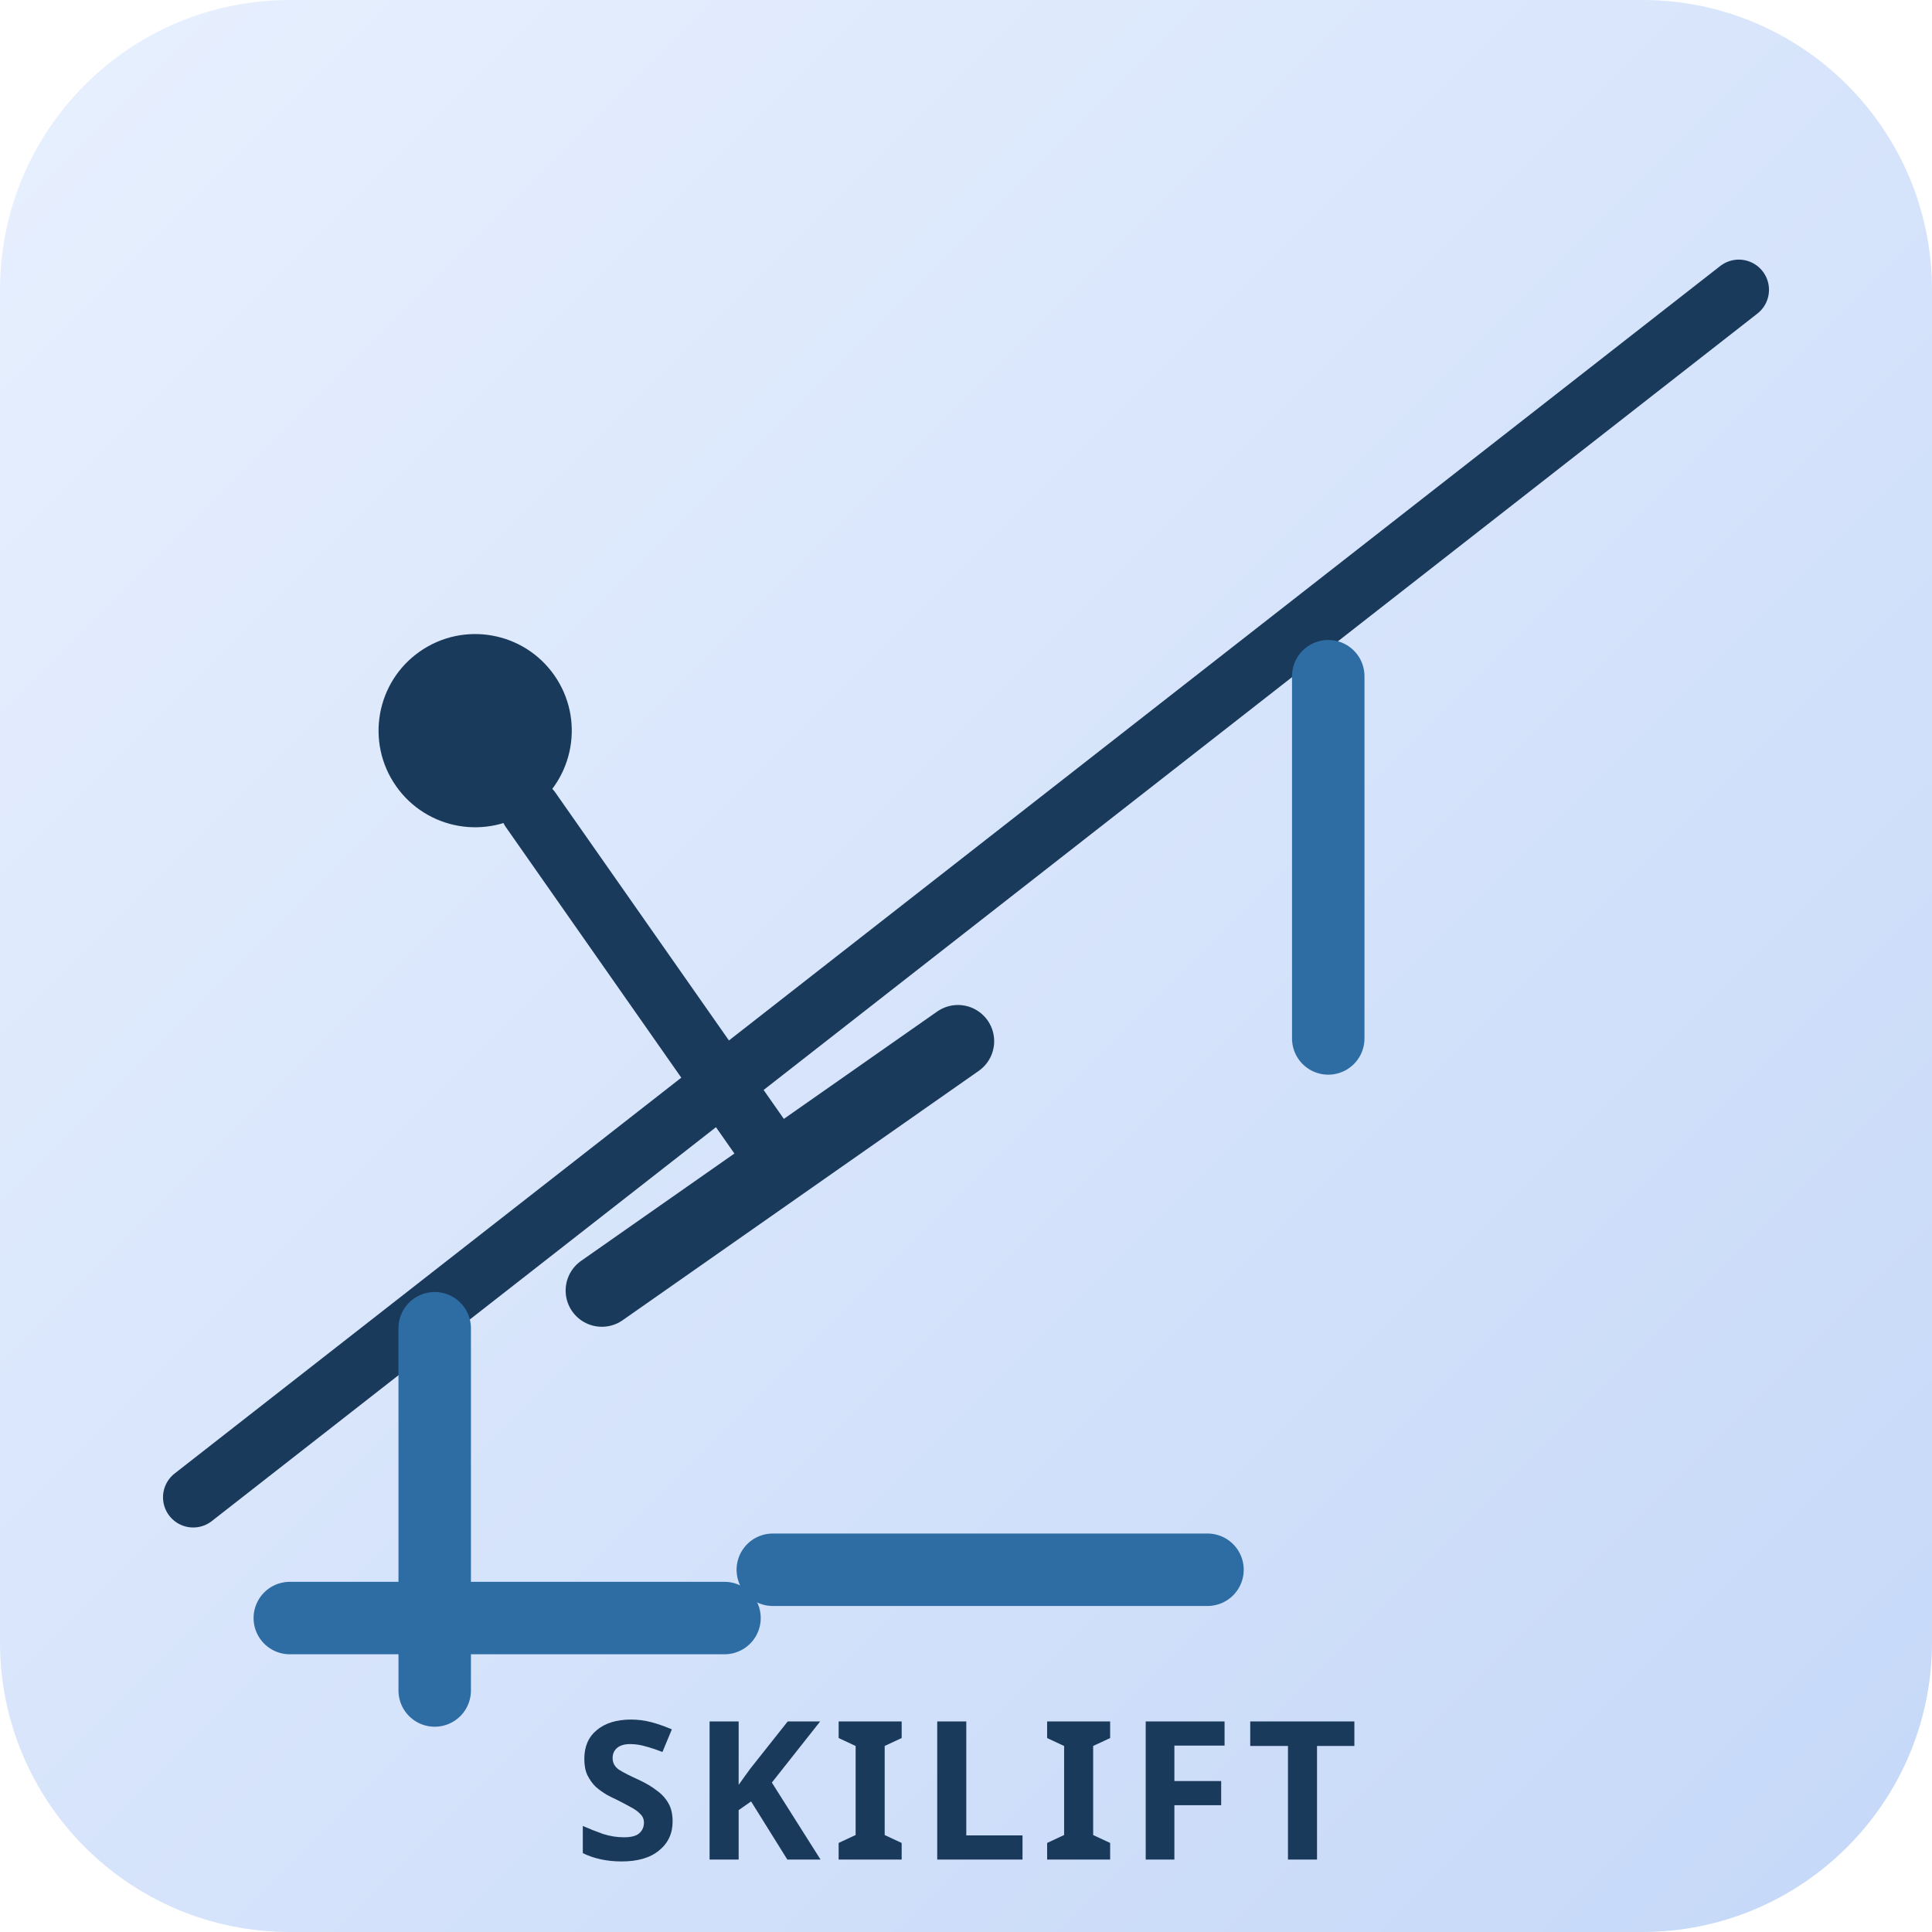
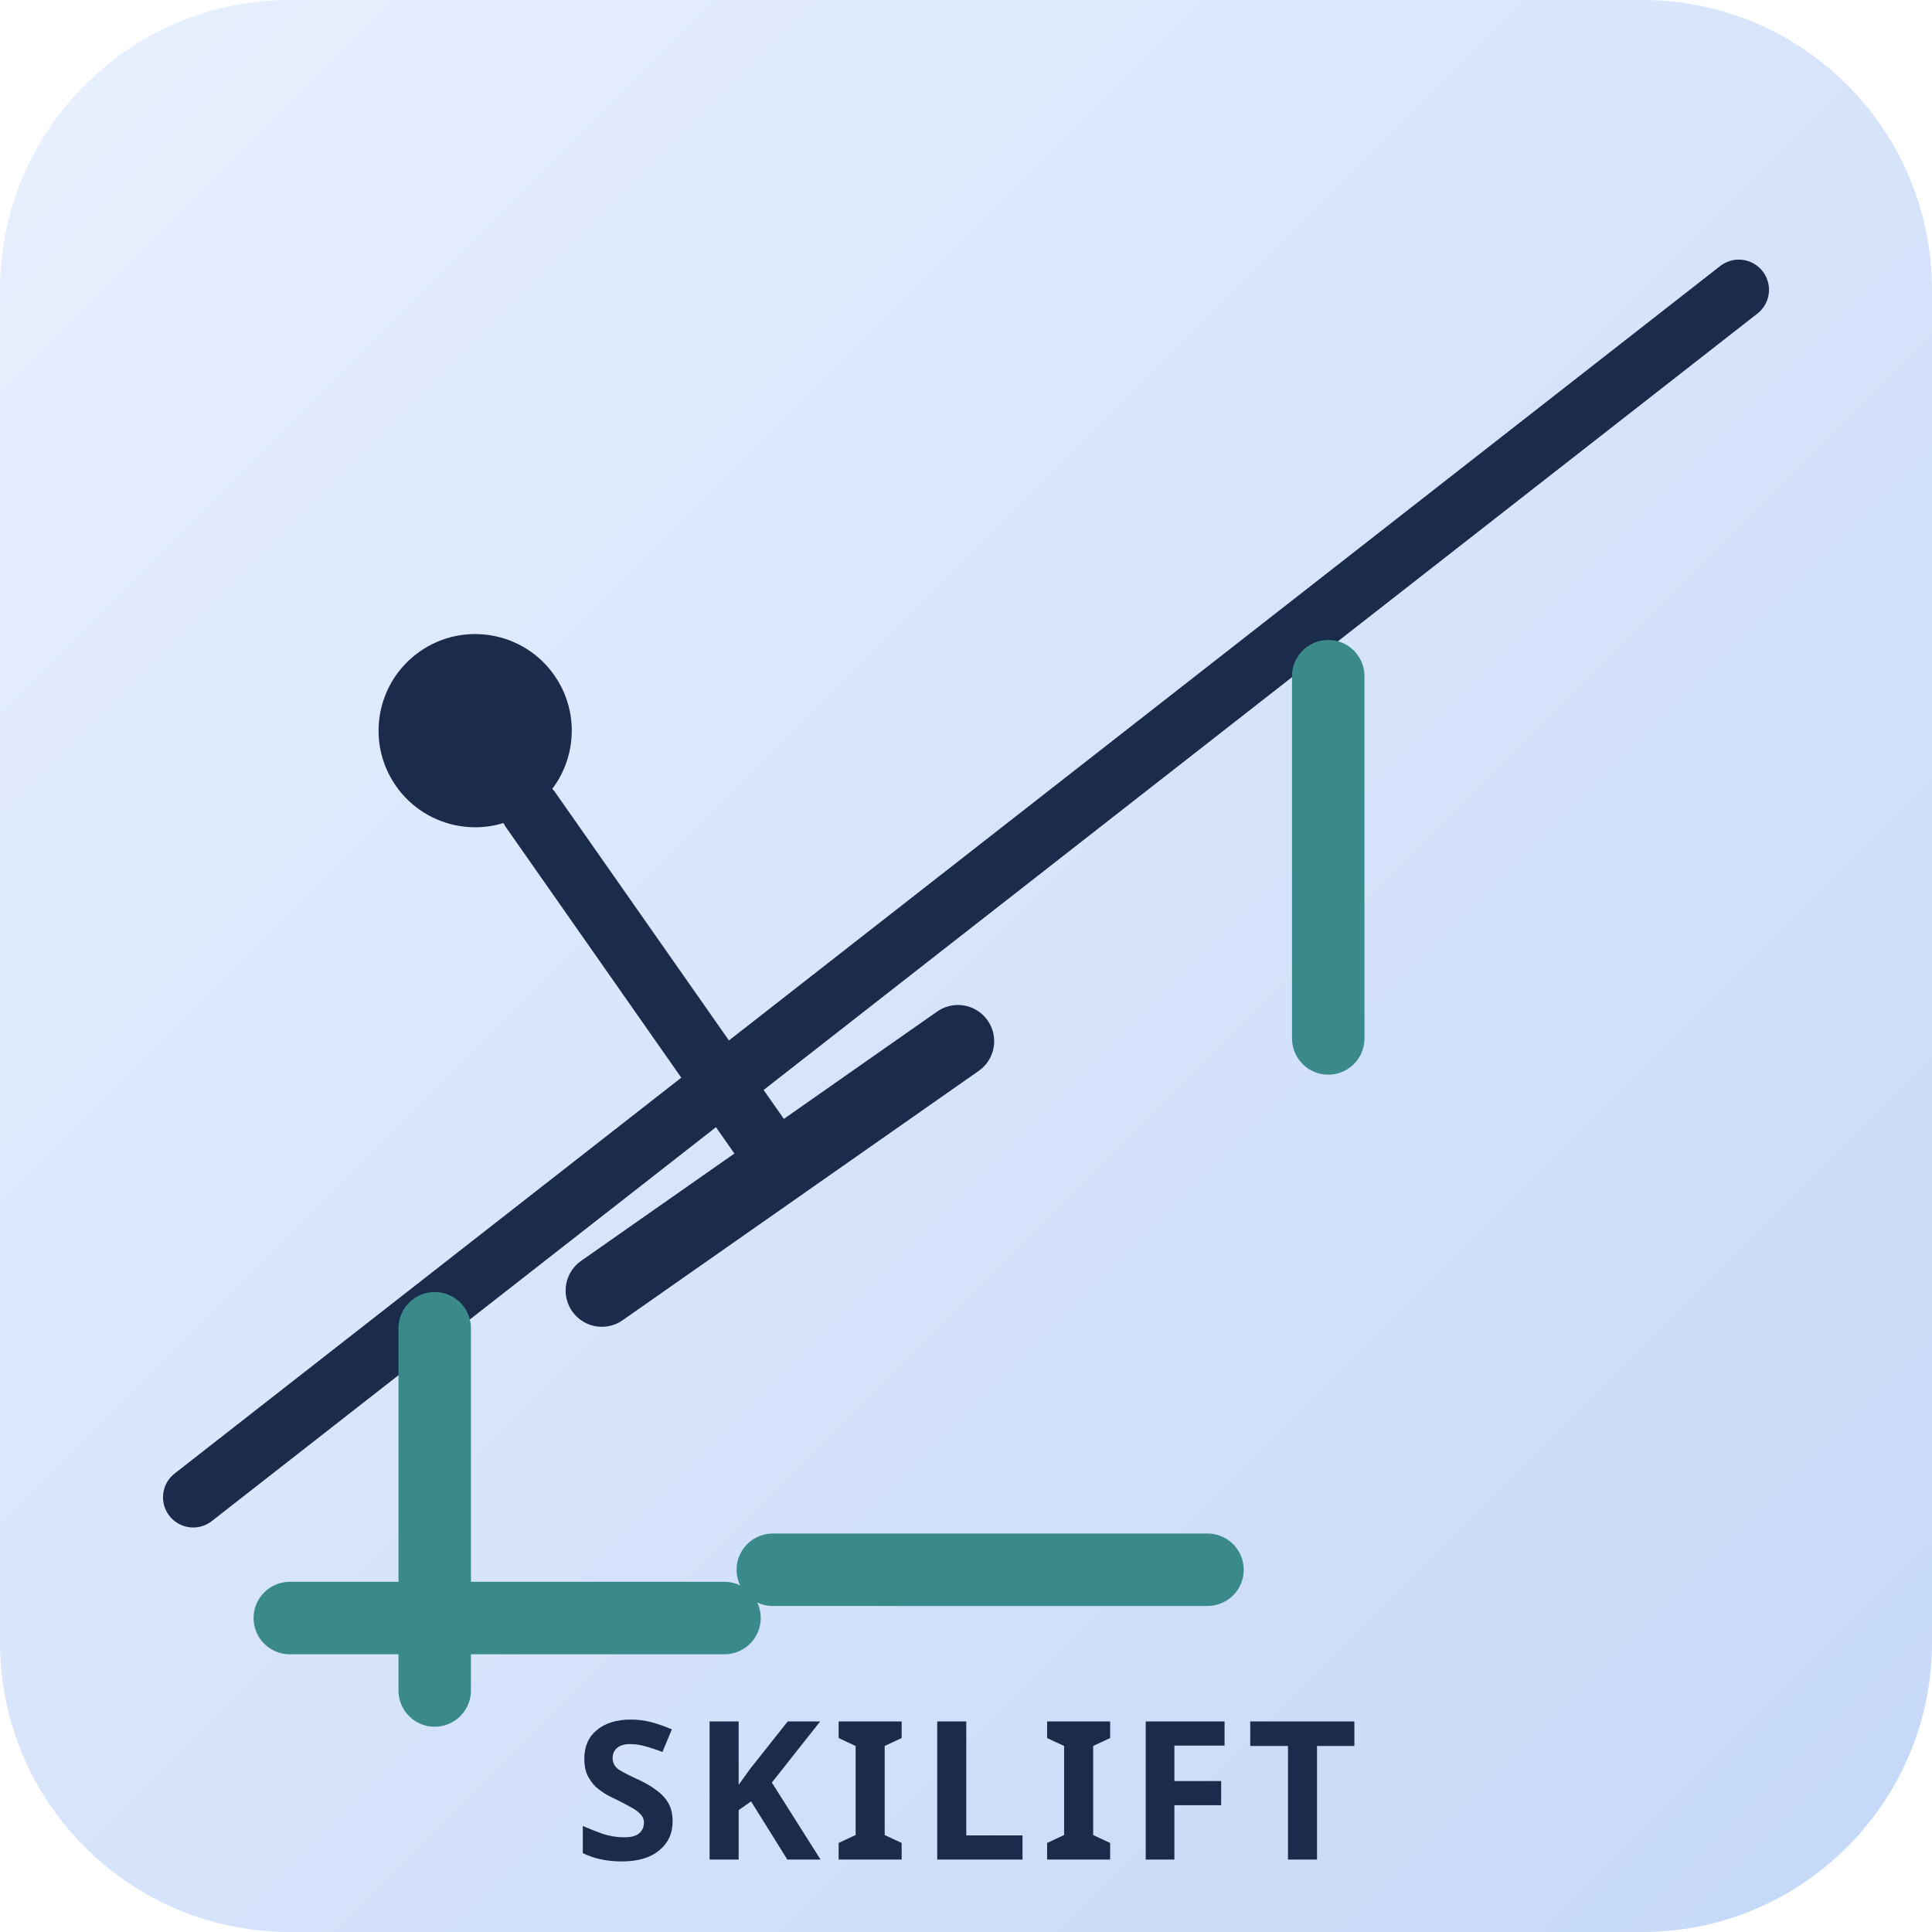
<svg xmlns="http://www.w3.org/2000/svg" viewBox="0 0 80 80" width="80" height="80">
  <defs>
    <linearGradient id="bg" x1="0%" y1="0%" x2="100%" y2="100%">
      <stop offset="0%" style="stop-color:#e8f0fe" />
      <stop offset="100%" style="stop-color:#c5d8f8" />
    </linearGradient>
  </defs>
  <rect width="80" height="80" rx="12" fill="url(#bg)" />
-   <line x1="8" y1="62" x2="72" y2="12" stroke="#1a3a5c" stroke-width="2.5" stroke-linecap="round" />
-   <line x1="18" y1="55" x2="18" y2="70" stroke="#2e6da4" stroke-width="3" stroke-linecap="round" />
-   <line x1="55" y1="28" x2="55" y2="43" stroke="#2e6da4" stroke-width="3" stroke-linecap="round" />
+   <line x1="8" y1="62" x2="72" y2="12" stroke="#1B2B4B" stroke-width="2.5" stroke-linecap="round" />
+   <line x1="18" y1="55" x2="18" y2="70" stroke="#3A8A8C" stroke-width="3" stroke-linecap="round" />
+   <line x1="55" y1="28" x2="55" y2="43" stroke="#3A8A8C" stroke-width="3" stroke-linecap="round" />
  <g transform="translate(30,45) rotate(-35)">
-     <line x1="0" y1="-14" x2="0" y2="4" stroke="#1a3a5c" stroke-width="2.5" stroke-linecap="round" />
-     <line x1="-9" y1="4" x2="9" y2="4" stroke="#1a3a5c" stroke-width="3" stroke-linecap="round" />
-     <circle cx="0" cy="-18" r="4" fill="#1a3a5c" />
+     <line x1="0" y1="-14" x2="0" y2="4" stroke="#1B2B4B" stroke-width="2.5" stroke-linecap="round" />
+     <line x1="-9" y1="4" x2="9" y2="4" stroke="#1B2B4B" stroke-width="3" stroke-linecap="round" />
+     <circle cx="0" cy="-18" r="4" fill="#1B2B4B" />
  </g>
-   <line x1="12" y1="67" x2="30" y2="67" stroke="#2e6da4" stroke-width="3" stroke-linecap="round" />
-   <line x1="32" y1="65" x2="50" y2="65" stroke="#2e6da4" stroke-width="3" stroke-linecap="round" />
-   <text x="40" y="77" text-anchor="middle" font-size="8" font-family="sans-serif" font-weight="700" fill="#1a3a5c" letter-spacing="0.5">SKILIFT</text>
+   <line x1="12" y1="67" x2="30" y2="67" stroke="#3A8A8C" stroke-width="3" stroke-linecap="round" />
+   <line x1="32" y1="65" x2="50" y2="65" stroke="#3A8A8C" stroke-width="3" stroke-linecap="round" />
+   <text x="40" y="77" text-anchor="middle" font-size="8" font-family="sans-serif" font-weight="700" fill="#1B2B4B" letter-spacing="0.5">SKILIFT</text>
</svg>
